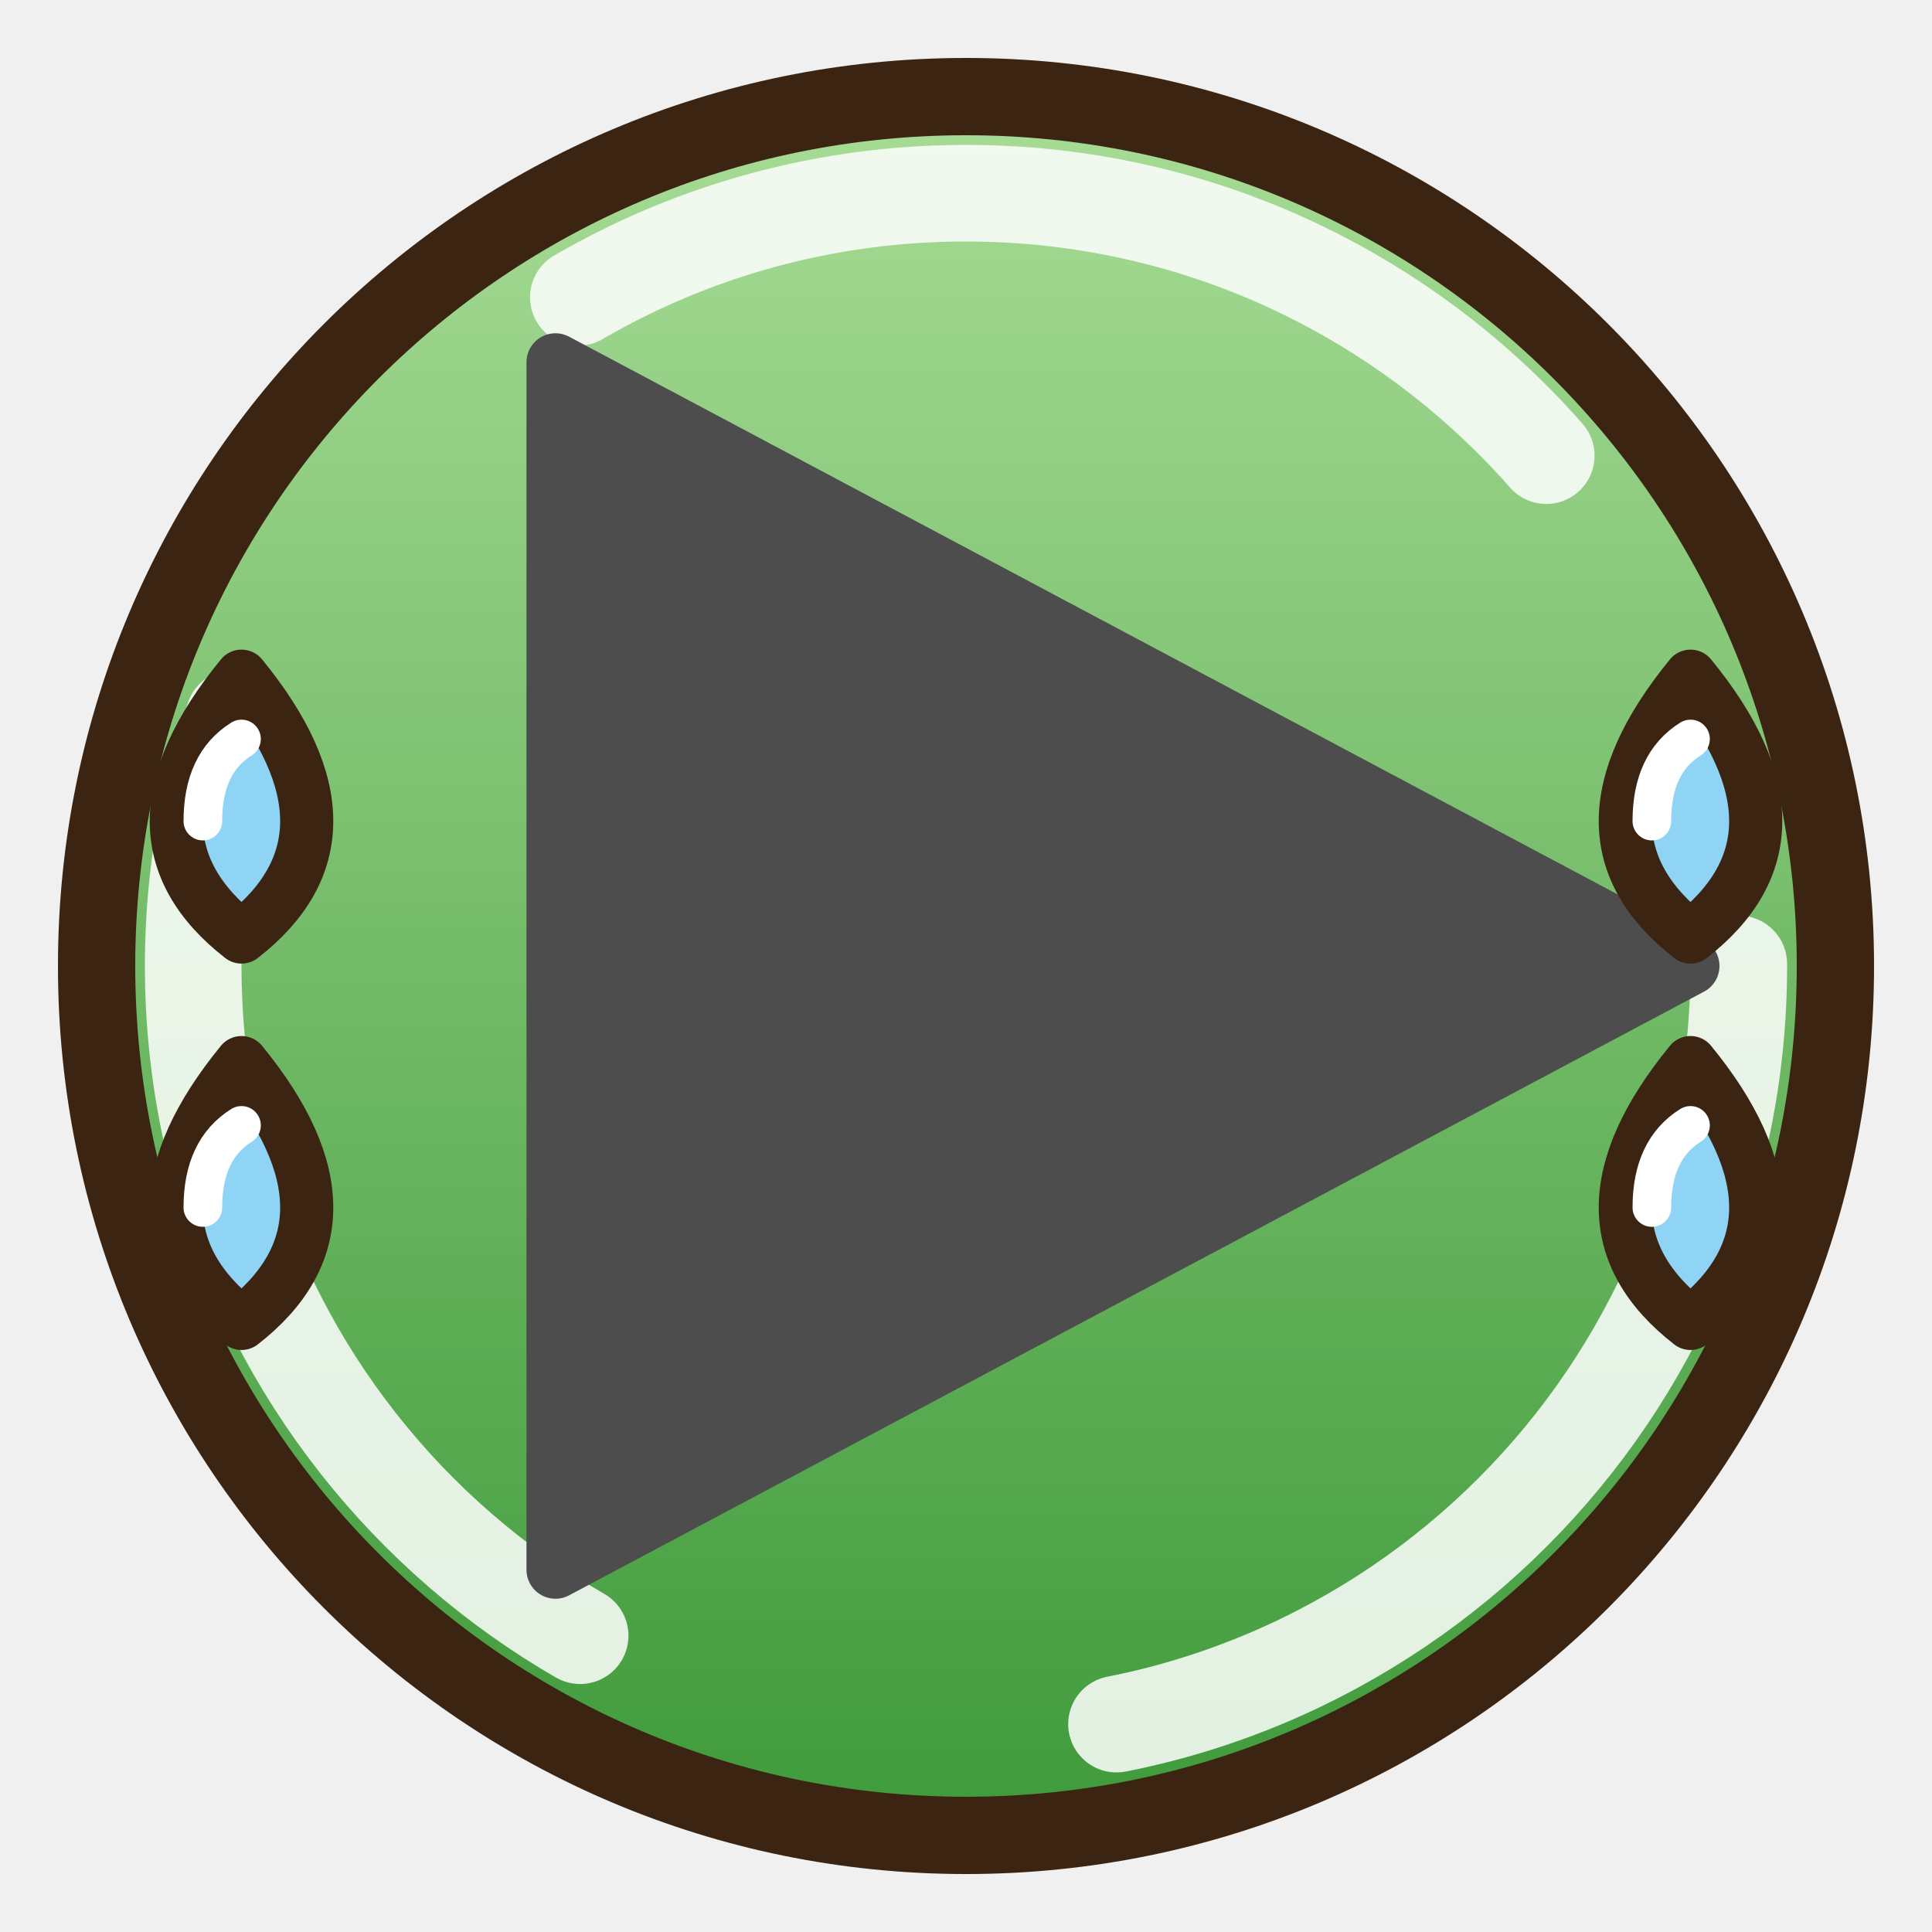
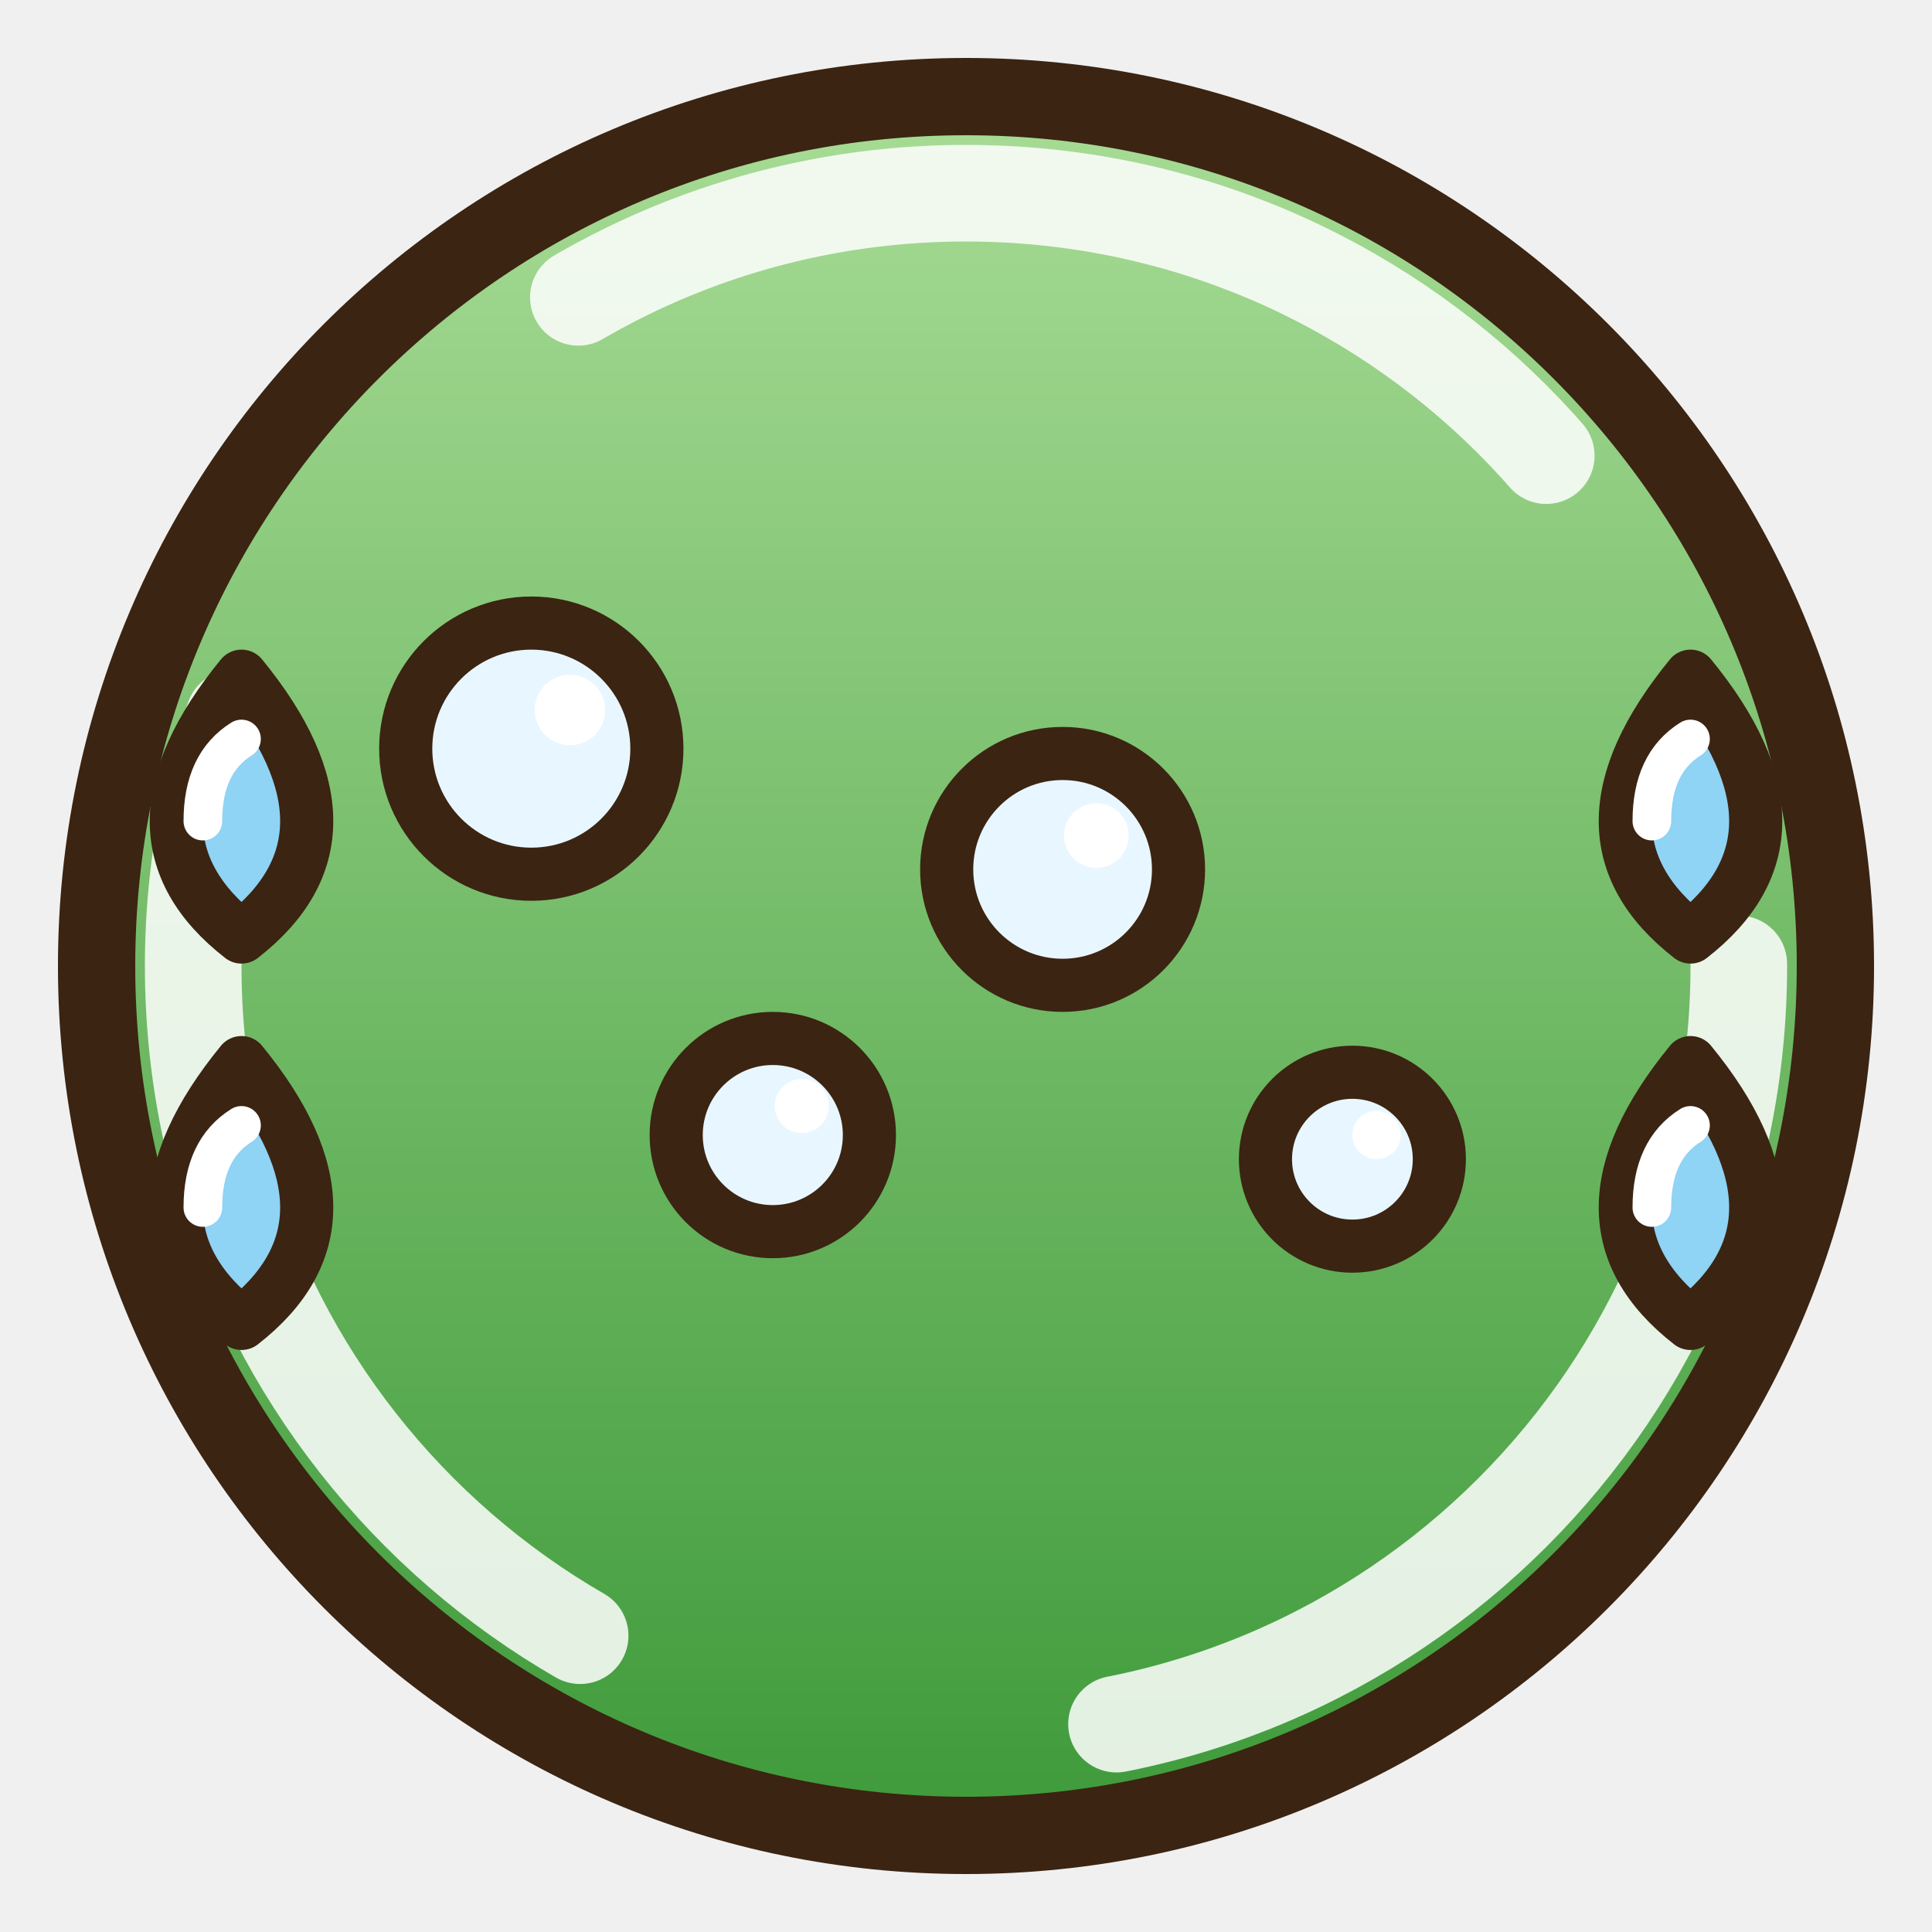
<svg xmlns="http://www.w3.org/2000/svg" width="40" height="40" viewBox="0 0 40 40" role="img" aria-labelledby="title">
  <defs>
    <linearGradient id="gK" x1="0" y1="0" x2="0" y2="1">
      <stop offset="0" stop-color="#A8DC96" />
      <stop offset="1" stop-color="#3E9A3A" />
    </linearGradient>
  </defs>
  <circle cx="20" cy="20" r="18" fill="url(#gK)" stroke="#3B2412" stroke-width="1.6" />
  <circle cx="20" cy="20" r="16" fill="none" stroke="#FFFFFF" stroke-opacity="0.85" stroke-width="2" stroke-linecap="round" stroke-dasharray="22 11.5">
    <animateTransform attributeName="transform" type="rotate" from="0 20 20" to="360 20 20" dur="1.6s" repeatCount="indefinite" />
  </circle>
  <g transform="rotate(90 20 20)">
-     <path d="M20,5 L32.5,28.5 L7.5,28.5 Z" fill="#4D4D4D" stroke="#4D4D4D" stroke-width="1.2" stroke-linejoin="round" />
-     <path d="M15.5,26.5 L20,22 L24.5,26.5" fill="none" stroke="#E6E6E6" stroke-width="1.8" stroke-linecap="round" stroke-linejoin="round" opacity="0">
-       <animate attributeName="opacity" values="0;1;1;0" keyTimes="0;0.2;0.7;1" dur="1.2s" begin="0s" repeatCount="indefinite" />
-       <animateTransform attributeName="transform" type="translate" values="0 0;0 -8" dur="1.2s" begin="0s" repeatCount="indefinite" />
-     </path>
-     <path d="M15.5,26.5 L20,22 L24.5,26.5" fill="none" stroke="#E6E6E6" stroke-width="1.8" stroke-linecap="round" stroke-linejoin="round" opacity="0">
-       <animate attributeName="opacity" values="0;1;1;0" keyTimes="0;0.2;0.7;1" dur="1.2s" begin="0.6s" repeatCount="indefinite" />
-       <animateTransform attributeName="transform" type="translate" values="0 0;0 -8" dur="1.2s" begin="0.6s" repeatCount="indefinite" />
-     </path>
+     <g opacity="1">
+       <animate attributeName="opacity" values="0;1;1;0" keyTimes="0;0.15;0.75;1" dur="2.4s" begin="0.00s" repeatCount="indefinite" />
+       <animateTransform attributeName="transform" type="translate" values="0 8;0 -8" dur="2.4s" begin="0.00s" repeatCount="indefinite" />
+       <circle cx="15.5" cy="29" r="2.6" fill="#E8F6FF" stroke="#3B2412" stroke-width="1.1" />
+       <circle cx="14.7" cy="28.2" r="0.73" fill="#FFFFFF" />
+     </g>
+     <g opacity="1">
+       <animate attributeName="opacity" values="0;1;1;0" keyTimes="0;0.15;0.75;1" dur="2.4s" begin="0.60s" repeatCount="indefinite" />
+       <animateTransform attributeName="transform" type="translate" values="0 8;0 -8" dur="2.4s" begin="0.60s" repeatCount="indefinite" />
+       <circle cx="23.5" cy="24" r="2.0" fill="#E8F6FF" stroke="#3B2412" stroke-width="1.1" />
+       <circle cx="22.9" cy="23.4" r="0.56" fill="#FFFFFF" />
+     </g>
+     <g opacity="1">
+       <animate attributeName="opacity" values="0;1;1;0" keyTimes="0;0.15;0.75;1" dur="2.4s" begin="1.20s" repeatCount="indefinite" />
+       <animateTransform attributeName="transform" type="translate" values="0 8;0 -8" dur="2.4s" begin="1.20s" repeatCount="indefinite" />
+       <circle cx="18" cy="18" r="2.4" fill="#E8F6FF" stroke="#3B2412" stroke-width="1.1" />
+       <circle cx="17.3" cy="17.3" r="0.67" fill="#FFFFFF" />
+     </g>
+     <g opacity="1">
+       <animate attributeName="opacity" values="0;1;1;0" keyTimes="0;0.15;0.75;1" dur="2.4s" begin="1.80s" repeatCount="indefinite" />
+       <animateTransform attributeName="transform" type="translate" values="0 8;0 -8" dur="2.4s" begin="1.80s" repeatCount="indefinite" />
+       <circle cx="24" cy="12" r="1.8" fill="#E8F6FF" stroke="#3B2412" stroke-width="1.1" />
+       <circle cx="23.5" cy="11.5" r="0.50" fill="#FFFFFF" />
+     </g>
  </g>
  <g opacity="1">
    <animate attributeName="opacity" values="0;1;1;0" keyTimes="0;0.15;0.7;1" dur="1.4s" begin="0s" repeatCount="indefinite" />
    <animateTransform attributeName="transform" type="translate" values="0 0;-7 -3" dur="1.4s" begin="0s" repeatCount="indefinite" />
    <path d="M5,14 q2.7,3.3 0,5.4 q-2.7,-2.1 0,-5.4 z" fill="#8FD3F5" stroke="#3B2412" stroke-width="1.1" stroke-linejoin="round" />
    <path d="M4.2,17 q0,-1.2 0.8,-1.7" fill="none" stroke="#FFFFFF" stroke-width="0.8" stroke-linecap="round" />
  </g>
  <g opacity="1">
    <animate attributeName="opacity" values="0;1;1;0" keyTimes="0;0.15;0.7;1" dur="1.4s" begin="0.35s" repeatCount="indefinite" />
    <animateTransform attributeName="transform" type="translate" values="0 0;7 -3" dur="1.4s" begin="0.35s" repeatCount="indefinite" />
    <path d="M35,14 q2.7,3.3 0,5.4 q-2.7,-2.1 0,-5.4 z" fill="#8FD3F5" stroke="#3B2412" stroke-width="1.1" stroke-linejoin="round" />
    <path d="M34.2,17 q0,-1.2 0.8,-1.7" fill="none" stroke="#FFFFFF" stroke-width="0.8" stroke-linecap="round" />
  </g>
  <g opacity="1">
    <animate attributeName="opacity" values="0;1;1;0" keyTimes="0;0.15;0.7;1" dur="1.4s" begin="0.7s" repeatCount="indefinite" />
    <animateTransform attributeName="transform" type="translate" values="0 0;-7 1" dur="1.4s" begin="0.7s" repeatCount="indefinite" />
    <path d="M5,22 q2.7,3.3 0,5.4 q-2.7,-2.1 0,-5.4 z" fill="#8FD3F5" stroke="#3B2412" stroke-width="1.1" stroke-linejoin="round" />
    <path d="M4.2,25 q0,-1.2 0.8,-1.7" fill="none" stroke="#FFFFFF" stroke-width="0.8" stroke-linecap="round" />
  </g>
  <g opacity="1">
    <animate attributeName="opacity" values="0;1;1;0" keyTimes="0;0.15;0.7;1" dur="1.4s" begin="1.0s" repeatCount="indefinite" />
    <animateTransform attributeName="transform" type="translate" values="0 0;7 1" dur="1.4s" begin="1.0s" repeatCount="indefinite" />
    <path d="M35,22 q2.7,3.3 0,5.4 q-2.7,-2.1 0,-5.4 z" fill="#8FD3F5" stroke="#3B2412" stroke-width="1.1" stroke-linejoin="round" />
    <path d="M34.2,25 q0,-1.2 0.8,-1.7" fill="none" stroke="#FFFFFF" stroke-width="0.8" stroke-linecap="round" />
  </g>
</svg>
